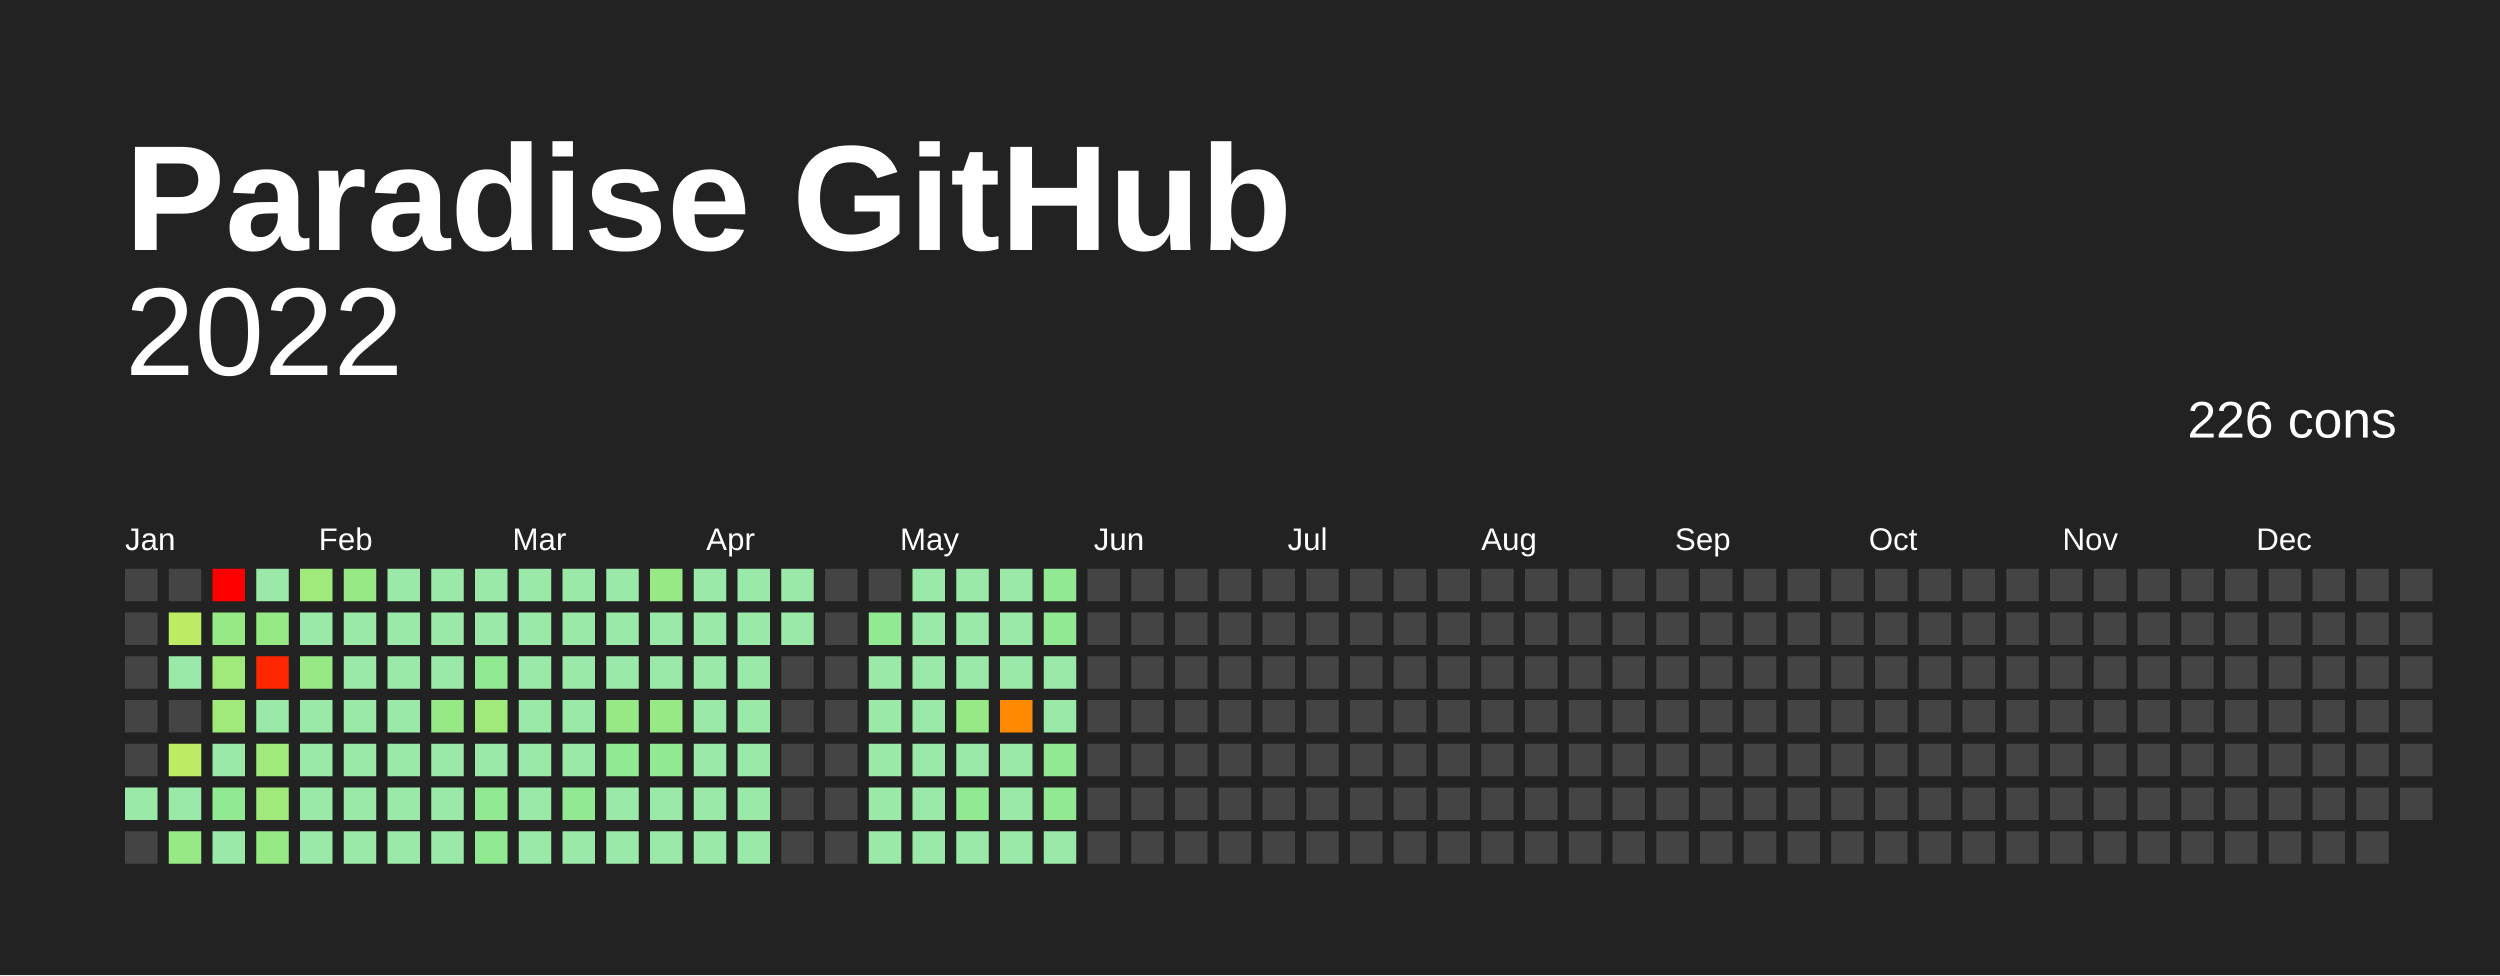
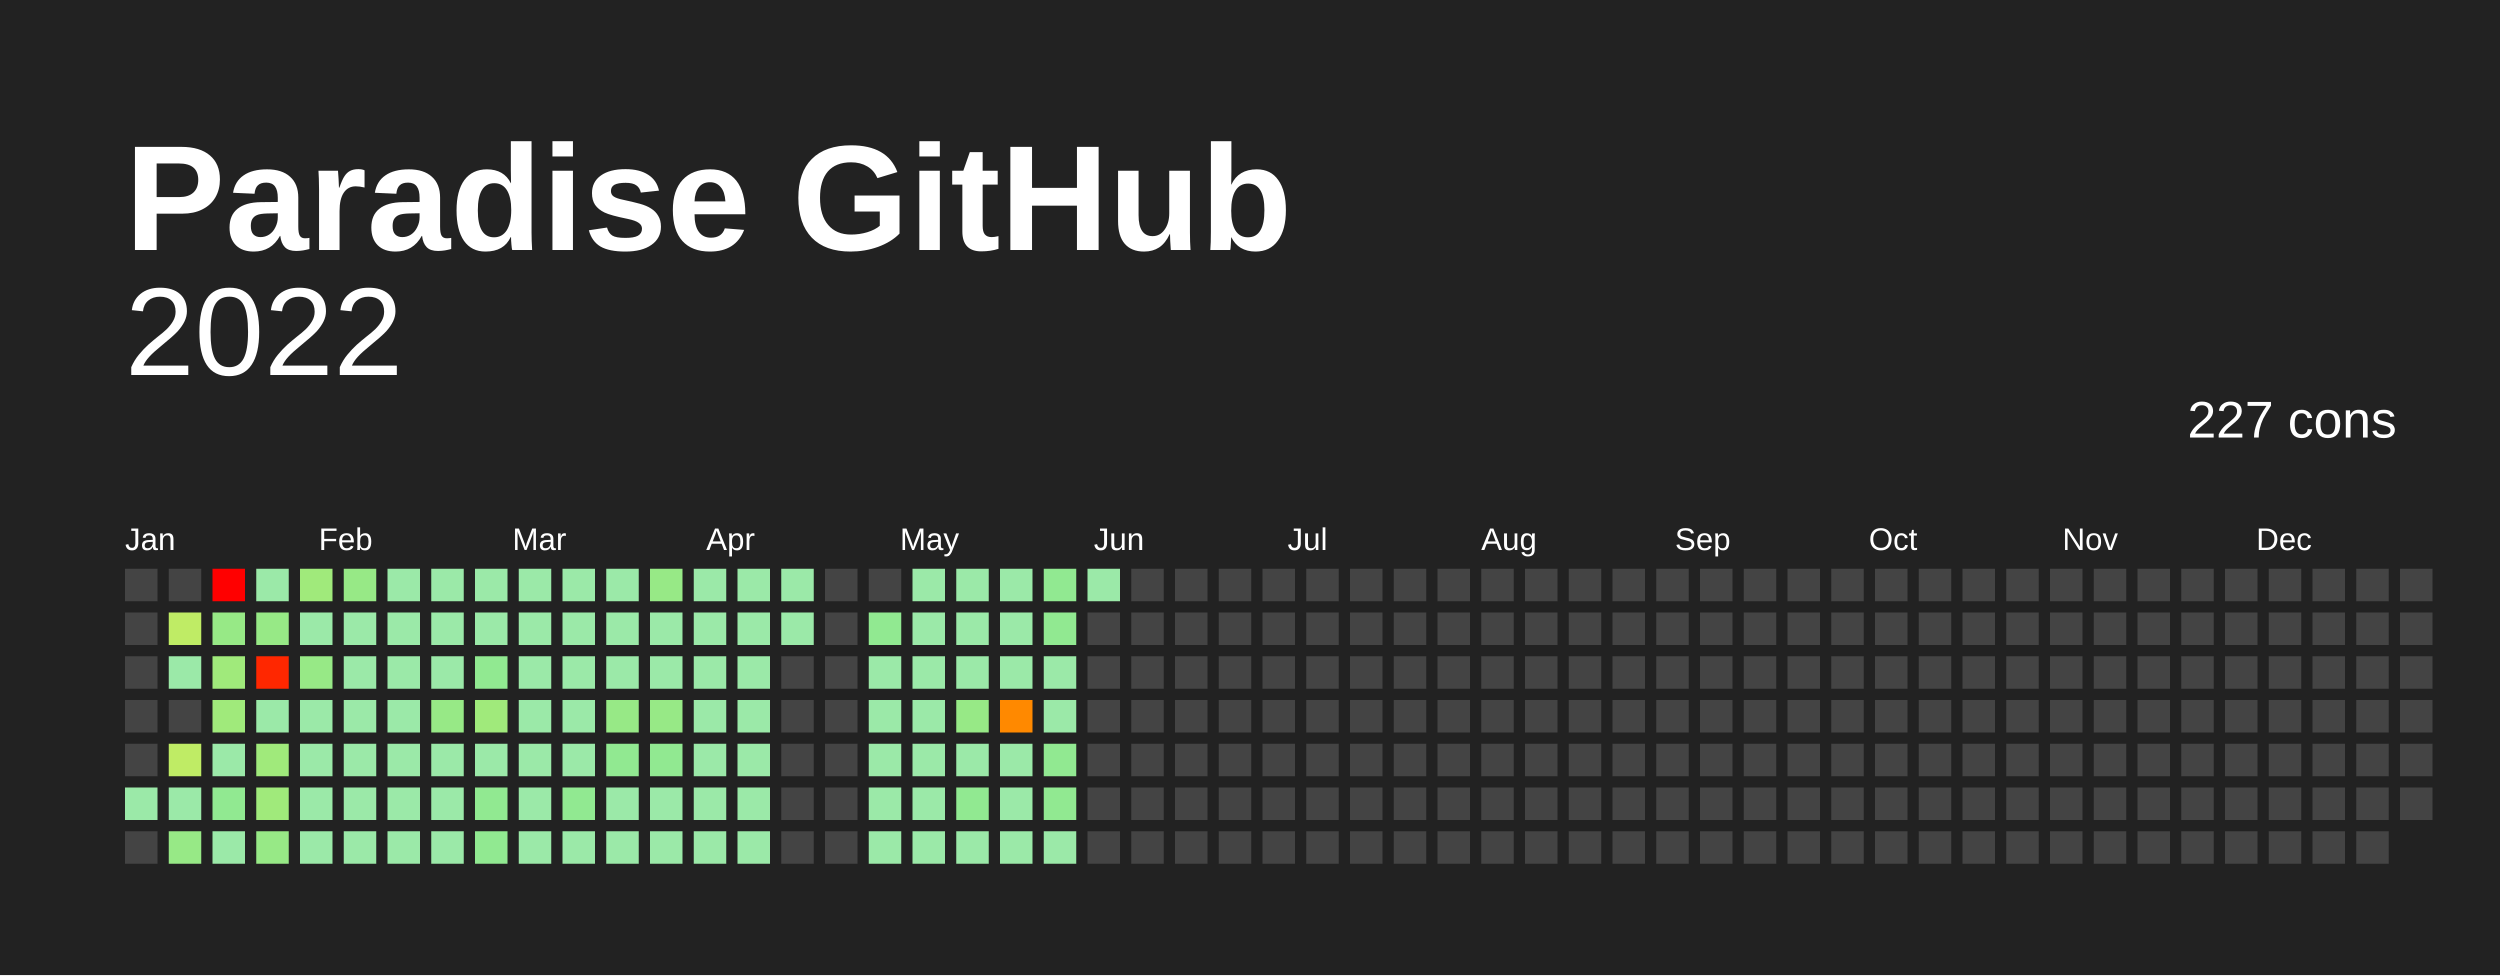
<svg xmlns="http://www.w3.org/2000/svg" baseProfile="full" height="78mm" version="1.1" viewBox="0,0,200,78" width="200mm">
  <defs />
  <rect fill="#222222" height="78" width="200" x="0" y="0" />
  <text fill="#FFFFFF" style="font-size:12px; font-family:Arial; font-weight:bold;" x="10" y="20">Paradise GitHub</text>
  <text alignment-baseline="hanging" fill="#FFFFFF" style="font-size:10.0px; font-family:Arial;" x="10" y="30">2022</text>
-   <text alignment-baseline="hanging" fill="#FFFFFF" style="font-size:4.125px; font-family:Arial;" x="175" y="35">226 cons</text>
+   <text alignment-baseline="hanging" fill="#FFFFFF" style="font-size:4.125px; font-family:Arial;" x="175" y="35">227 cons</text>
  <text fill="#FFFFFF" style="font-size:2.5px; font-family:Arial" x="10.0" y="44">Jan</text>
  <text fill="#FFFFFF" style="font-size:2.5px; font-family:Arial" x="25.5" y="44">Feb</text>
  <text fill="#FFFFFF" style="font-size:2.5px; font-family:Arial" x="41.0" y="44">Mar</text>
  <text fill="#FFFFFF" style="font-size:2.5px; font-family:Arial" x="56.5" y="44">Apr</text>
  <text fill="#FFFFFF" style="font-size:2.5px; font-family:Arial" x="72.0" y="44">May</text>
  <text fill="#FFFFFF" style="font-size:2.5px; font-family:Arial" x="87.5" y="44">Jun</text>
  <text fill="#FFFFFF" style="font-size:2.5px; font-family:Arial" x="103.0" y="44">Jul</text>
  <text fill="#FFFFFF" style="font-size:2.5px; font-family:Arial" x="118.5" y="44">Aug</text>
  <text fill="#FFFFFF" style="font-size:2.5px; font-family:Arial" x="134.0" y="44">Sep</text>
  <text fill="#FFFFFF" style="font-size:2.5px; font-family:Arial" x="149.5" y="44">Oct</text>
  <text fill="#FFFFFF" style="font-size:2.5px; font-family:Arial" x="165.0" y="44">Nov</text>
  <text fill="#FFFFFF" style="font-size:2.5px; font-family:Arial" x="180.5" y="44">Dec</text>
  <rect fill="#444444" height="2.6" width="2.6" x="10.0" y="45.5" />
  <rect fill="#444444" height="2.6" width="2.6" x="10.0" y="49.0" />
  <rect fill="#444444" height="2.6" width="2.6" x="10.0" y="52.5" />
  <rect fill="#444444" height="2.6" width="2.6" x="10.0" y="56.0" />
  <rect fill="#444444" height="2.6" width="2.6" x="10.0" y="59.5" />
  <rect fill="#9be9a8" height="2.6" width="2.6" x="10.0" y="63.0" />
  <rect fill="#444444" height="2.6" width="2.6" x="10.0" y="66.5" />
  <rect fill="#444444" height="2.6" width="2.6" x="13.5" y="45.5" />
  <rect fill="#bfec65" height="2.6" width="2.6" x="13.5" y="49.0" />
  <rect fill="#9be9a8" height="2.6" width="2.6" x="13.5" y="52.5" />
  <rect fill="#444444" height="2.6" width="2.6" x="13.5" y="56.0" />
  <rect fill="#bfec65" height="2.6" width="2.6" x="13.5" y="59.5" />
  <rect fill="#9be9a8" height="2.6" width="2.6" x="13.5" y="63.0" />
  <rect fill="#97e986" height="2.6" width="2.6" x="13.5" y="66.5" />
  <rect fill="red" height="2.6" width="2.6" x="17.0" y="45.5" />
  <rect fill="#97e986" height="2.6" width="2.6" x="17.0" y="49.0" />
  <rect fill="#a0ea7b" height="2.6" width="2.6" x="17.0" y="52.5" />
  <rect fill="#a0ea7b" height="2.6" width="2.6" x="17.0" y="56.0" />
  <rect fill="#9be9a8" height="2.6" width="2.6" x="17.0" y="59.5" />
  <rect fill="#91e991" height="2.6" width="2.6" x="17.0" y="63.0" />
  <rect fill="#9be9a8" height="2.6" width="2.6" x="17.0" y="66.5" />
  <rect fill="#9be9a8" height="2.6" width="2.6" x="20.5" y="45.5" />
  <rect fill="#97e986" height="2.6" width="2.6" x="20.5" y="49.0" />
  <rect fill="#ff2700" height="2.6" width="2.6" x="20.5" y="52.5" />
  <rect fill="#9be9a8" height="2.6" width="2.6" x="20.5" y="56.0" />
  <rect fill="#a0ea7b" height="2.6" width="2.6" x="20.5" y="59.5" />
  <rect fill="#a0ea7b" height="2.6" width="2.6" x="20.5" y="63.0" />
  <rect fill="#97e986" height="2.6" width="2.6" x="20.5" y="66.5" />
  <rect fill="#a0ea7b" height="2.6" width="2.6" x="24.0" y="45.5" />
  <rect fill="#9be9a8" height="2.6" width="2.6" x="24.0" y="49.0" />
  <rect fill="#97e986" height="2.6" width="2.6" x="24.0" y="52.5" />
  <rect fill="#9be9a8" height="2.6" width="2.6" x="24.0" y="56.0" />
  <rect fill="#9be9a8" height="2.6" width="2.6" x="24.0" y="59.5" />
  <rect fill="#9be9a8" height="2.6" width="2.6" x="24.0" y="63.0" />
  <rect fill="#9be9a8" height="2.6" width="2.6" x="24.0" y="66.5" />
  <rect fill="#97e986" height="2.6" width="2.6" x="27.5" y="45.5" />
  <rect fill="#9be9a8" height="2.6" width="2.6" x="27.5" y="49.0" />
  <rect fill="#9be9a8" height="2.6" width="2.6" x="27.5" y="52.5" />
  <rect fill="#9be9a8" height="2.6" width="2.6" x="27.5" y="56.0" />
  <rect fill="#9be9a8" height="2.6" width="2.6" x="27.5" y="59.5" />
  <rect fill="#9be9a8" height="2.6" width="2.6" x="27.5" y="63.0" />
  <rect fill="#9be9a8" height="2.6" width="2.6" x="27.5" y="66.5" />
  <rect fill="#9be9a8" height="2.6" width="2.6" x="31.0" y="45.5" />
  <rect fill="#9be9a8" height="2.6" width="2.6" x="31.0" y="49.0" />
  <rect fill="#9be9a8" height="2.6" width="2.6" x="31.0" y="52.5" />
  <rect fill="#9be9a8" height="2.6" width="2.6" x="31.0" y="56.0" />
  <rect fill="#9be9a8" height="2.6" width="2.6" x="31.0" y="59.5" />
  <rect fill="#9be9a8" height="2.6" width="2.6" x="31.0" y="63.0" />
  <rect fill="#9be9a8" height="2.6" width="2.6" x="31.0" y="66.5" />
  <rect fill="#9be9a8" height="2.6" width="2.6" x="34.5" y="45.5" />
  <rect fill="#9be9a8" height="2.6" width="2.6" x="34.5" y="49.0" />
  <rect fill="#9be9a8" height="2.6" width="2.6" x="34.5" y="52.5" />
  <rect fill="#97e986" height="2.6" width="2.6" x="34.5" y="56.0" />
  <rect fill="#9be9a8" height="2.6" width="2.6" x="34.5" y="59.5" />
  <rect fill="#9be9a8" height="2.6" width="2.6" x="34.5" y="63.0" />
  <rect fill="#9be9a8" height="2.6" width="2.6" x="34.5" y="66.5" />
  <rect fill="#9be9a8" height="2.6" width="2.6" x="38.0" y="45.5" />
  <rect fill="#9be9a8" height="2.6" width="2.6" x="38.0" y="49.0" />
  <rect fill="#91e991" height="2.6" width="2.6" x="38.0" y="52.5" />
  <rect fill="#a0ea7b" height="2.6" width="2.6" x="38.0" y="56.0" />
  <rect fill="#9be9a8" height="2.6" width="2.6" x="38.0" y="59.5" />
  <rect fill="#91e991" height="2.6" width="2.6" x="38.0" y="63.0" />
  <rect fill="#91e991" height="2.6" width="2.6" x="38.0" y="66.5" />
  <rect fill="#9be9a8" height="2.6" width="2.6" x="41.5" y="45.5" />
  <rect fill="#9be9a8" height="2.6" width="2.6" x="41.5" y="49.0" />
  <rect fill="#9be9a8" height="2.6" width="2.6" x="41.5" y="52.5" />
  <rect fill="#9be9a8" height="2.6" width="2.6" x="41.5" y="56.0" />
  <rect fill="#9be9a8" height="2.6" width="2.6" x="41.5" y="59.5" />
  <rect fill="#9be9a8" height="2.6" width="2.6" x="41.5" y="63.0" />
  <rect fill="#9be9a8" height="2.6" width="2.6" x="41.5" y="66.5" />
  <rect fill="#9be9a8" height="2.6" width="2.6" x="45.0" y="45.5" />
  <rect fill="#9be9a8" height="2.6" width="2.6" x="45.0" y="49.0" />
  <rect fill="#9be9a8" height="2.6" width="2.6" x="45.0" y="52.5" />
  <rect fill="#9be9a8" height="2.6" width="2.6" x="45.0" y="56.0" />
  <rect fill="#9be9a8" height="2.6" width="2.6" x="45.0" y="59.5" />
  <rect fill="#91e991" height="2.6" width="2.6" x="45.0" y="63.0" />
  <rect fill="#9be9a8" height="2.6" width="2.6" x="45.0" y="66.5" />
  <rect fill="#9be9a8" height="2.6" width="2.6" x="48.5" y="45.5" />
  <rect fill="#9be9a8" height="2.6" width="2.6" x="48.5" y="49.0" />
  <rect fill="#9be9a8" height="2.6" width="2.6" x="48.5" y="52.5" />
  <rect fill="#97e986" height="2.6" width="2.6" x="48.5" y="56.0" />
  <rect fill="#91e991" height="2.6" width="2.6" x="48.5" y="59.5" />
  <rect fill="#9be9a8" height="2.6" width="2.6" x="48.5" y="63.0" />
  <rect fill="#9be9a8" height="2.6" width="2.6" x="48.5" y="66.5" />
  <rect fill="#97e986" height="2.6" width="2.6" x="52.0" y="45.5" />
  <rect fill="#9be9a8" height="2.6" width="2.6" x="52.0" y="49.0" />
  <rect fill="#9be9a8" height="2.6" width="2.6" x="52.0" y="52.5" />
  <rect fill="#97e986" height="2.6" width="2.6" x="52.0" y="56.0" />
  <rect fill="#91e991" height="2.6" width="2.6" x="52.0" y="59.5" />
  <rect fill="#9be9a8" height="2.6" width="2.6" x="52.0" y="63.0" />
  <rect fill="#9be9a8" height="2.6" width="2.6" x="52.0" y="66.5" />
  <rect fill="#9be9a8" height="2.6" width="2.6" x="55.5" y="45.5" />
  <rect fill="#9be9a8" height="2.6" width="2.6" x="55.5" y="49.0" />
  <rect fill="#9be9a8" height="2.6" width="2.6" x="55.5" y="52.5" />
  <rect fill="#9be9a8" height="2.6" width="2.6" x="55.5" y="56.0" />
  <rect fill="#9be9a8" height="2.6" width="2.6" x="55.5" y="59.5" />
  <rect fill="#9be9a8" height="2.6" width="2.6" x="55.5" y="63.0" />
  <rect fill="#9be9a8" height="2.6" width="2.6" x="55.5" y="66.5" />
  <rect fill="#9be9a8" height="2.6" width="2.6" x="59.0" y="45.5" />
  <rect fill="#9be9a8" height="2.6" width="2.6" x="59.0" y="49.0" />
  <rect fill="#9be9a8" height="2.6" width="2.6" x="59.0" y="52.5" />
  <rect fill="#9be9a8" height="2.6" width="2.6" x="59.0" y="56.0" />
  <rect fill="#9be9a8" height="2.6" width="2.6" x="59.0" y="59.5" />
  <rect fill="#9be9a8" height="2.6" width="2.6" x="59.0" y="63.0" />
  <rect fill="#9be9a8" height="2.6" width="2.6" x="59.0" y="66.5" />
  <rect fill="#9be9a8" height="2.6" width="2.6" x="62.5" y="45.5" />
  <rect fill="#9be9a8" height="2.6" width="2.6" x="62.5" y="49.0" />
  <rect fill="#444444" height="2.6" width="2.6" x="62.5" y="52.5" />
  <rect fill="#444444" height="2.6" width="2.6" x="62.5" y="56.0" />
  <rect fill="#444444" height="2.6" width="2.6" x="62.5" y="59.5" />
  <rect fill="#444444" height="2.6" width="2.6" x="62.5" y="63.0" />
  <rect fill="#444444" height="2.6" width="2.6" x="62.5" y="66.5" />
  <rect fill="#444444" height="2.6" width="2.6" x="66.0" y="45.5" />
  <rect fill="#444444" height="2.6" width="2.6" x="66.0" y="49.0" />
  <rect fill="#444444" height="2.6" width="2.6" x="66.0" y="52.5" />
  <rect fill="#444444" height="2.6" width="2.6" x="66.0" y="56.0" />
  <rect fill="#444444" height="2.6" width="2.6" x="66.0" y="59.5" />
  <rect fill="#444444" height="2.6" width="2.6" x="66.0" y="63.0" />
  <rect fill="#444444" height="2.6" width="2.6" x="66.0" y="66.5" />
  <rect fill="#444444" height="2.6" width="2.6" x="69.5" y="45.5" />
  <rect fill="#91e991" height="2.6" width="2.6" x="69.5" y="49.0" />
  <rect fill="#9be9a8" height="2.6" width="2.6" x="69.5" y="52.5" />
  <rect fill="#9be9a8" height="2.6" width="2.6" x="69.5" y="56.0" />
  <rect fill="#9be9a8" height="2.6" width="2.6" x="69.5" y="59.5" />
  <rect fill="#9be9a8" height="2.6" width="2.6" x="69.5" y="63.0" />
  <rect fill="#9be9a8" height="2.6" width="2.6" x="69.5" y="66.5" />
  <rect fill="#9be9a8" height="2.6" width="2.6" x="73.0" y="45.5" />
  <rect fill="#9be9a8" height="2.6" width="2.6" x="73.0" y="49.0" />
  <rect fill="#9be9a8" height="2.6" width="2.6" x="73.0" y="52.5" />
  <rect fill="#9be9a8" height="2.6" width="2.6" x="73.0" y="56.0" />
  <rect fill="#9be9a8" height="2.6" width="2.6" x="73.0" y="59.5" />
  <rect fill="#9be9a8" height="2.6" width="2.6" x="73.0" y="63.0" />
  <rect fill="#9be9a8" height="2.6" width="2.6" x="73.0" y="66.5" />
  <rect fill="#9be9a8" height="2.6" width="2.6" x="76.5" y="45.5" />
  <rect fill="#9be9a8" height="2.6" width="2.6" x="76.5" y="49.0" />
  <rect fill="#9be9a8" height="2.6" width="2.6" x="76.5" y="52.5" />
  <rect fill="#97e986" height="2.6" width="2.6" x="76.5" y="56.0" />
  <rect fill="#9be9a8" height="2.6" width="2.6" x="76.5" y="59.5" />
  <rect fill="#91e991" height="2.6" width="2.6" x="76.5" y="63.0" />
  <rect fill="#9be9a8" height="2.6" width="2.6" x="76.5" y="66.5" />
  <rect fill="#9be9a8" height="2.6" width="2.6" x="80.0" y="45.5" />
  <rect fill="#9be9a8" height="2.6" width="2.6" x="80.0" y="49.0" />
  <rect fill="#9be9a8" height="2.6" width="2.6" x="80.0" y="52.5" />
  <rect fill="#ff8900" height="2.6" width="2.6" x="80.0" y="56.0" />
  <rect fill="#9be9a8" height="2.6" width="2.6" x="80.0" y="59.5" />
  <rect fill="#9be9a8" height="2.6" width="2.6" x="80.0" y="63.0" />
  <rect fill="#9be9a8" height="2.6" width="2.6" x="80.0" y="66.5" />
  <rect fill="#91e991" height="2.6" width="2.6" x="83.5" y="45.5" />
  <rect fill="#91e991" height="2.6" width="2.6" x="83.5" y="49.0" />
  <rect fill="#9be9a8" height="2.6" width="2.6" x="83.5" y="52.5" />
  <rect fill="#9be9a8" height="2.6" width="2.6" x="83.5" y="56.0" />
  <rect fill="#91e991" height="2.6" width="2.6" x="83.5" y="59.5" />
  <rect fill="#91e991" height="2.6" width="2.6" x="83.5" y="63.0" />
  <rect fill="#9be9a8" height="2.6" width="2.6" x="83.5" y="66.5" />
-   <rect fill="#444444" height="2.6" width="2.6" x="87.0" y="45.5" />
+   <rect fill="#9be9a8" height="2.6" width="2.6" x="87.0" y="45.5" />
  <rect fill="#444444" height="2.6" width="2.6" x="87.0" y="49.0" />
  <rect fill="#444444" height="2.6" width="2.6" x="87.0" y="52.5" />
  <rect fill="#444444" height="2.6" width="2.6" x="87.0" y="56.0" />
  <rect fill="#444444" height="2.6" width="2.6" x="87.0" y="59.5" />
  <rect fill="#444444" height="2.6" width="2.6" x="87.0" y="63.0" />
  <rect fill="#444444" height="2.6" width="2.6" x="87.0" y="66.5" />
  <rect fill="#444444" height="2.6" width="2.6" x="90.5" y="45.5" />
  <rect fill="#444444" height="2.6" width="2.6" x="90.5" y="49.0" />
  <rect fill="#444444" height="2.6" width="2.6" x="90.5" y="52.5" />
  <rect fill="#444444" height="2.6" width="2.6" x="90.5" y="56.0" />
  <rect fill="#444444" height="2.6" width="2.6" x="90.5" y="59.5" />
  <rect fill="#444444" height="2.6" width="2.6" x="90.5" y="63.0" />
  <rect fill="#444444" height="2.6" width="2.6" x="90.5" y="66.5" />
  <rect fill="#444444" height="2.6" width="2.6" x="94.0" y="45.5" />
  <rect fill="#444444" height="2.6" width="2.6" x="94.0" y="49.0" />
  <rect fill="#444444" height="2.6" width="2.6" x="94.0" y="52.5" />
  <rect fill="#444444" height="2.6" width="2.6" x="94.0" y="56.0" />
  <rect fill="#444444" height="2.6" width="2.6" x="94.0" y="59.5" />
  <rect fill="#444444" height="2.6" width="2.6" x="94.0" y="63.0" />
  <rect fill="#444444" height="2.6" width="2.6" x="94.0" y="66.5" />
  <rect fill="#444444" height="2.6" width="2.6" x="97.5" y="45.5" />
  <rect fill="#444444" height="2.6" width="2.6" x="97.5" y="49.0" />
  <rect fill="#444444" height="2.6" width="2.6" x="97.5" y="52.5" />
  <rect fill="#444444" height="2.6" width="2.6" x="97.5" y="56.0" />
  <rect fill="#444444" height="2.6" width="2.6" x="97.5" y="59.5" />
  <rect fill="#444444" height="2.6" width="2.6" x="97.5" y="63.0" />
  <rect fill="#444444" height="2.6" width="2.6" x="97.5" y="66.5" />
  <rect fill="#444444" height="2.6" width="2.6" x="101.0" y="45.5" />
  <rect fill="#444444" height="2.6" width="2.6" x="101.0" y="49.0" />
  <rect fill="#444444" height="2.6" width="2.6" x="101.0" y="52.5" />
  <rect fill="#444444" height="2.6" width="2.6" x="101.0" y="56.0" />
  <rect fill="#444444" height="2.6" width="2.6" x="101.0" y="59.5" />
  <rect fill="#444444" height="2.6" width="2.6" x="101.0" y="63.0" />
  <rect fill="#444444" height="2.6" width="2.6" x="101.0" y="66.5" />
  <rect fill="#444444" height="2.6" width="2.6" x="104.5" y="45.5" />
  <rect fill="#444444" height="2.6" width="2.6" x="104.5" y="49.0" />
  <rect fill="#444444" height="2.6" width="2.6" x="104.5" y="52.5" />
  <rect fill="#444444" height="2.6" width="2.6" x="104.5" y="56.0" />
  <rect fill="#444444" height="2.6" width="2.6" x="104.5" y="59.5" />
  <rect fill="#444444" height="2.6" width="2.6" x="104.5" y="63.0" />
  <rect fill="#444444" height="2.6" width="2.6" x="104.5" y="66.5" />
  <rect fill="#444444" height="2.6" width="2.6" x="108.0" y="45.5" />
  <rect fill="#444444" height="2.6" width="2.6" x="108.0" y="49.0" />
  <rect fill="#444444" height="2.6" width="2.6" x="108.0" y="52.5" />
  <rect fill="#444444" height="2.6" width="2.6" x="108.0" y="56.0" />
  <rect fill="#444444" height="2.6" width="2.6" x="108.0" y="59.5" />
  <rect fill="#444444" height="2.6" width="2.6" x="108.0" y="63.0" />
  <rect fill="#444444" height="2.6" width="2.6" x="108.0" y="66.5" />
  <rect fill="#444444" height="2.6" width="2.6" x="111.5" y="45.5" />
  <rect fill="#444444" height="2.6" width="2.6" x="111.5" y="49.0" />
  <rect fill="#444444" height="2.6" width="2.6" x="111.5" y="52.5" />
  <rect fill="#444444" height="2.6" width="2.6" x="111.5" y="56.0" />
  <rect fill="#444444" height="2.6" width="2.6" x="111.5" y="59.5" />
  <rect fill="#444444" height="2.6" width="2.6" x="111.5" y="63.0" />
  <rect fill="#444444" height="2.6" width="2.6" x="111.5" y="66.5" />
  <rect fill="#444444" height="2.6" width="2.6" x="115.0" y="45.5" />
  <rect fill="#444444" height="2.6" width="2.6" x="115.0" y="49.0" />
  <rect fill="#444444" height="2.6" width="2.6" x="115.0" y="52.5" />
  <rect fill="#444444" height="2.6" width="2.6" x="115.0" y="56.0" />
  <rect fill="#444444" height="2.6" width="2.6" x="115.0" y="59.5" />
  <rect fill="#444444" height="2.6" width="2.6" x="115.0" y="63.0" />
  <rect fill="#444444" height="2.6" width="2.6" x="115.0" y="66.5" />
  <rect fill="#444444" height="2.6" width="2.6" x="118.5" y="45.5" />
  <rect fill="#444444" height="2.6" width="2.6" x="118.5" y="49.0" />
  <rect fill="#444444" height="2.6" width="2.6" x="118.5" y="52.5" />
  <rect fill="#444444" height="2.6" width="2.6" x="118.5" y="56.0" />
  <rect fill="#444444" height="2.6" width="2.6" x="118.5" y="59.5" />
  <rect fill="#444444" height="2.6" width="2.6" x="118.5" y="63.0" />
  <rect fill="#444444" height="2.6" width="2.6" x="118.5" y="66.5" />
  <rect fill="#444444" height="2.6" width="2.6" x="122.0" y="45.5" />
  <rect fill="#444444" height="2.6" width="2.6" x="122.0" y="49.0" />
  <rect fill="#444444" height="2.6" width="2.6" x="122.0" y="52.5" />
  <rect fill="#444444" height="2.6" width="2.6" x="122.0" y="56.0" />
  <rect fill="#444444" height="2.6" width="2.6" x="122.0" y="59.5" />
  <rect fill="#444444" height="2.6" width="2.6" x="122.0" y="63.0" />
  <rect fill="#444444" height="2.6" width="2.6" x="122.0" y="66.5" />
  <rect fill="#444444" height="2.6" width="2.6" x="125.5" y="45.5" />
  <rect fill="#444444" height="2.6" width="2.6" x="125.5" y="49.0" />
  <rect fill="#444444" height="2.6" width="2.6" x="125.5" y="52.5" />
  <rect fill="#444444" height="2.6" width="2.6" x="125.5" y="56.0" />
  <rect fill="#444444" height="2.6" width="2.6" x="125.5" y="59.5" />
  <rect fill="#444444" height="2.6" width="2.6" x="125.5" y="63.0" />
  <rect fill="#444444" height="2.6" width="2.6" x="125.5" y="66.5" />
  <rect fill="#444444" height="2.6" width="2.6" x="129.0" y="45.5" />
  <rect fill="#444444" height="2.6" width="2.6" x="129.0" y="49.0" />
  <rect fill="#444444" height="2.6" width="2.6" x="129.0" y="52.5" />
  <rect fill="#444444" height="2.6" width="2.6" x="129.0" y="56.0" />
  <rect fill="#444444" height="2.6" width="2.6" x="129.0" y="59.5" />
  <rect fill="#444444" height="2.6" width="2.6" x="129.0" y="63.0" />
  <rect fill="#444444" height="2.6" width="2.6" x="129.0" y="66.5" />
  <rect fill="#444444" height="2.6" width="2.6" x="132.5" y="45.5" />
  <rect fill="#444444" height="2.6" width="2.6" x="132.5" y="49.0" />
  <rect fill="#444444" height="2.6" width="2.6" x="132.5" y="52.5" />
  <rect fill="#444444" height="2.6" width="2.6" x="132.5" y="56.0" />
  <rect fill="#444444" height="2.6" width="2.6" x="132.5" y="59.5" />
  <rect fill="#444444" height="2.6" width="2.6" x="132.5" y="63.0" />
  <rect fill="#444444" height="2.6" width="2.6" x="132.5" y="66.5" />
  <rect fill="#444444" height="2.6" width="2.6" x="136.0" y="45.5" />
  <rect fill="#444444" height="2.6" width="2.6" x="136.0" y="49.0" />
  <rect fill="#444444" height="2.6" width="2.6" x="136.0" y="52.5" />
  <rect fill="#444444" height="2.6" width="2.6" x="136.0" y="56.0" />
  <rect fill="#444444" height="2.6" width="2.6" x="136.0" y="59.5" />
  <rect fill="#444444" height="2.6" width="2.6" x="136.0" y="63.0" />
  <rect fill="#444444" height="2.6" width="2.6" x="136.0" y="66.5" />
  <rect fill="#444444" height="2.6" width="2.6" x="139.5" y="45.5" />
  <rect fill="#444444" height="2.6" width="2.6" x="139.5" y="49.0" />
  <rect fill="#444444" height="2.6" width="2.6" x="139.5" y="52.5" />
  <rect fill="#444444" height="2.6" width="2.6" x="139.5" y="56.0" />
  <rect fill="#444444" height="2.6" width="2.6" x="139.5" y="59.5" />
  <rect fill="#444444" height="2.6" width="2.6" x="139.5" y="63.0" />
  <rect fill="#444444" height="2.6" width="2.6" x="139.5" y="66.5" />
  <rect fill="#444444" height="2.6" width="2.6" x="143.0" y="45.5" />
  <rect fill="#444444" height="2.6" width="2.6" x="143.0" y="49.0" />
  <rect fill="#444444" height="2.6" width="2.6" x="143.0" y="52.5" />
  <rect fill="#444444" height="2.6" width="2.6" x="143.0" y="56.0" />
  <rect fill="#444444" height="2.6" width="2.6" x="143.0" y="59.5" />
  <rect fill="#444444" height="2.6" width="2.6" x="143.0" y="63.0" />
  <rect fill="#444444" height="2.6" width="2.6" x="143.0" y="66.5" />
  <rect fill="#444444" height="2.6" width="2.6" x="146.5" y="45.5" />
  <rect fill="#444444" height="2.6" width="2.6" x="146.5" y="49.0" />
  <rect fill="#444444" height="2.6" width="2.6" x="146.5" y="52.5" />
  <rect fill="#444444" height="2.6" width="2.6" x="146.5" y="56.0" />
  <rect fill="#444444" height="2.6" width="2.6" x="146.5" y="59.5" />
  <rect fill="#444444" height="2.6" width="2.6" x="146.5" y="63.0" />
  <rect fill="#444444" height="2.6" width="2.6" x="146.5" y="66.5" />
  <rect fill="#444444" height="2.6" width="2.6" x="150.0" y="45.5" />
  <rect fill="#444444" height="2.6" width="2.6" x="150.0" y="49.0" />
  <rect fill="#444444" height="2.6" width="2.6" x="150.0" y="52.5" />
  <rect fill="#444444" height="2.6" width="2.6" x="150.0" y="56.0" />
  <rect fill="#444444" height="2.6" width="2.6" x="150.0" y="59.5" />
  <rect fill="#444444" height="2.6" width="2.6" x="150.0" y="63.0" />
  <rect fill="#444444" height="2.6" width="2.6" x="150.0" y="66.5" />
  <rect fill="#444444" height="2.6" width="2.6" x="153.5" y="45.5" />
  <rect fill="#444444" height="2.6" width="2.6" x="153.5" y="49.0" />
  <rect fill="#444444" height="2.6" width="2.6" x="153.5" y="52.5" />
  <rect fill="#444444" height="2.6" width="2.6" x="153.5" y="56.0" />
  <rect fill="#444444" height="2.6" width="2.6" x="153.5" y="59.5" />
  <rect fill="#444444" height="2.6" width="2.6" x="153.5" y="63.0" />
  <rect fill="#444444" height="2.6" width="2.6" x="153.5" y="66.5" />
  <rect fill="#444444" height="2.6" width="2.6" x="157.0" y="45.5" />
  <rect fill="#444444" height="2.6" width="2.6" x="157.0" y="49.0" />
  <rect fill="#444444" height="2.6" width="2.6" x="157.0" y="52.5" />
  <rect fill="#444444" height="2.6" width="2.6" x="157.0" y="56.0" />
  <rect fill="#444444" height="2.6" width="2.6" x="157.0" y="59.5" />
  <rect fill="#444444" height="2.6" width="2.6" x="157.0" y="63.0" />
  <rect fill="#444444" height="2.6" width="2.6" x="157.0" y="66.5" />
  <rect fill="#444444" height="2.6" width="2.6" x="160.5" y="45.5" />
  <rect fill="#444444" height="2.6" width="2.6" x="160.5" y="49.0" />
  <rect fill="#444444" height="2.6" width="2.6" x="160.5" y="52.5" />
  <rect fill="#444444" height="2.6" width="2.6" x="160.5" y="56.0" />
  <rect fill="#444444" height="2.6" width="2.6" x="160.5" y="59.5" />
  <rect fill="#444444" height="2.6" width="2.6" x="160.5" y="63.0" />
  <rect fill="#444444" height="2.6" width="2.6" x="160.5" y="66.5" />
  <rect fill="#444444" height="2.6" width="2.6" x="164.0" y="45.5" />
  <rect fill="#444444" height="2.6" width="2.6" x="164.0" y="49.0" />
  <rect fill="#444444" height="2.6" width="2.6" x="164.0" y="52.5" />
  <rect fill="#444444" height="2.6" width="2.6" x="164.0" y="56.0" />
  <rect fill="#444444" height="2.6" width="2.6" x="164.0" y="59.5" />
  <rect fill="#444444" height="2.6" width="2.6" x="164.0" y="63.0" />
  <rect fill="#444444" height="2.6" width="2.6" x="164.0" y="66.5" />
  <rect fill="#444444" height="2.6" width="2.6" x="167.5" y="45.5" />
  <rect fill="#444444" height="2.6" width="2.6" x="167.5" y="49.0" />
  <rect fill="#444444" height="2.6" width="2.6" x="167.5" y="52.5" />
  <rect fill="#444444" height="2.6" width="2.6" x="167.5" y="56.0" />
  <rect fill="#444444" height="2.6" width="2.6" x="167.5" y="59.5" />
  <rect fill="#444444" height="2.6" width="2.6" x="167.5" y="63.0" />
  <rect fill="#444444" height="2.6" width="2.6" x="167.5" y="66.5" />
  <rect fill="#444444" height="2.6" width="2.6" x="171.0" y="45.5" />
  <rect fill="#444444" height="2.6" width="2.6" x="171.0" y="49.0" />
  <rect fill="#444444" height="2.6" width="2.6" x="171.0" y="52.5" />
  <rect fill="#444444" height="2.6" width="2.6" x="171.0" y="56.0" />
  <rect fill="#444444" height="2.6" width="2.6" x="171.0" y="59.5" />
  <rect fill="#444444" height="2.6" width="2.6" x="171.0" y="63.0" />
  <rect fill="#444444" height="2.6" width="2.6" x="171.0" y="66.5" />
  <rect fill="#444444" height="2.6" width="2.6" x="174.5" y="45.5" />
  <rect fill="#444444" height="2.6" width="2.6" x="174.5" y="49.0" />
  <rect fill="#444444" height="2.6" width="2.6" x="174.5" y="52.5" />
  <rect fill="#444444" height="2.6" width="2.6" x="174.5" y="56.0" />
  <rect fill="#444444" height="2.6" width="2.6" x="174.5" y="59.5" />
  <rect fill="#444444" height="2.6" width="2.6" x="174.5" y="63.0" />
  <rect fill="#444444" height="2.6" width="2.6" x="174.5" y="66.5" />
  <rect fill="#444444" height="2.6" width="2.6" x="178.0" y="45.5" />
  <rect fill="#444444" height="2.6" width="2.6" x="178.0" y="49.0" />
  <rect fill="#444444" height="2.6" width="2.6" x="178.0" y="52.5" />
  <rect fill="#444444" height="2.6" width="2.6" x="178.0" y="56.0" />
  <rect fill="#444444" height="2.6" width="2.6" x="178.0" y="59.5" />
  <rect fill="#444444" height="2.6" width="2.6" x="178.0" y="63.0" />
  <rect fill="#444444" height="2.6" width="2.6" x="178.0" y="66.5" />
  <rect fill="#444444" height="2.6" width="2.6" x="181.5" y="45.5" />
  <rect fill="#444444" height="2.6" width="2.6" x="181.5" y="49.0" />
  <rect fill="#444444" height="2.6" width="2.6" x="181.5" y="52.5" />
  <rect fill="#444444" height="2.6" width="2.6" x="181.5" y="56.0" />
  <rect fill="#444444" height="2.6" width="2.6" x="181.5" y="59.5" />
  <rect fill="#444444" height="2.6" width="2.6" x="181.5" y="63.0" />
  <rect fill="#444444" height="2.6" width="2.6" x="181.5" y="66.5" />
  <rect fill="#444444" height="2.6" width="2.6" x="185.0" y="45.5" />
  <rect fill="#444444" height="2.6" width="2.6" x="185.0" y="49.0" />
  <rect fill="#444444" height="2.6" width="2.6" x="185.0" y="52.5" />
  <rect fill="#444444" height="2.6" width="2.6" x="185.0" y="56.0" />
  <rect fill="#444444" height="2.6" width="2.6" x="185.0" y="59.5" />
  <rect fill="#444444" height="2.6" width="2.6" x="185.0" y="63.0" />
  <rect fill="#444444" height="2.6" width="2.6" x="185.0" y="66.5" />
  <rect fill="#444444" height="2.6" width="2.6" x="188.5" y="45.5" />
  <rect fill="#444444" height="2.6" width="2.6" x="188.5" y="49.0" />
  <rect fill="#444444" height="2.6" width="2.6" x="188.5" y="52.5" />
  <rect fill="#444444" height="2.6" width="2.6" x="188.5" y="56.0" />
  <rect fill="#444444" height="2.6" width="2.6" x="188.5" y="59.5" />
  <rect fill="#444444" height="2.6" width="2.6" x="188.5" y="63.0" />
  <rect fill="#444444" height="2.6" width="2.6" x="188.5" y="66.5" />
  <rect fill="#444444" height="2.6" width="2.6" x="192.0" y="45.5" />
  <rect fill="#444444" height="2.6" width="2.6" x="192.0" y="49.0" />
  <rect fill="#444444" height="2.6" width="2.6" x="192.0" y="52.5" />
  <rect fill="#444444" height="2.6" width="2.6" x="192.0" y="56.0" />
  <rect fill="#444444" height="2.6" width="2.6" x="192.0" y="59.5" />
  <rect fill="#444444" height="2.6" width="2.6" x="192.0" y="63.0" />
</svg>
